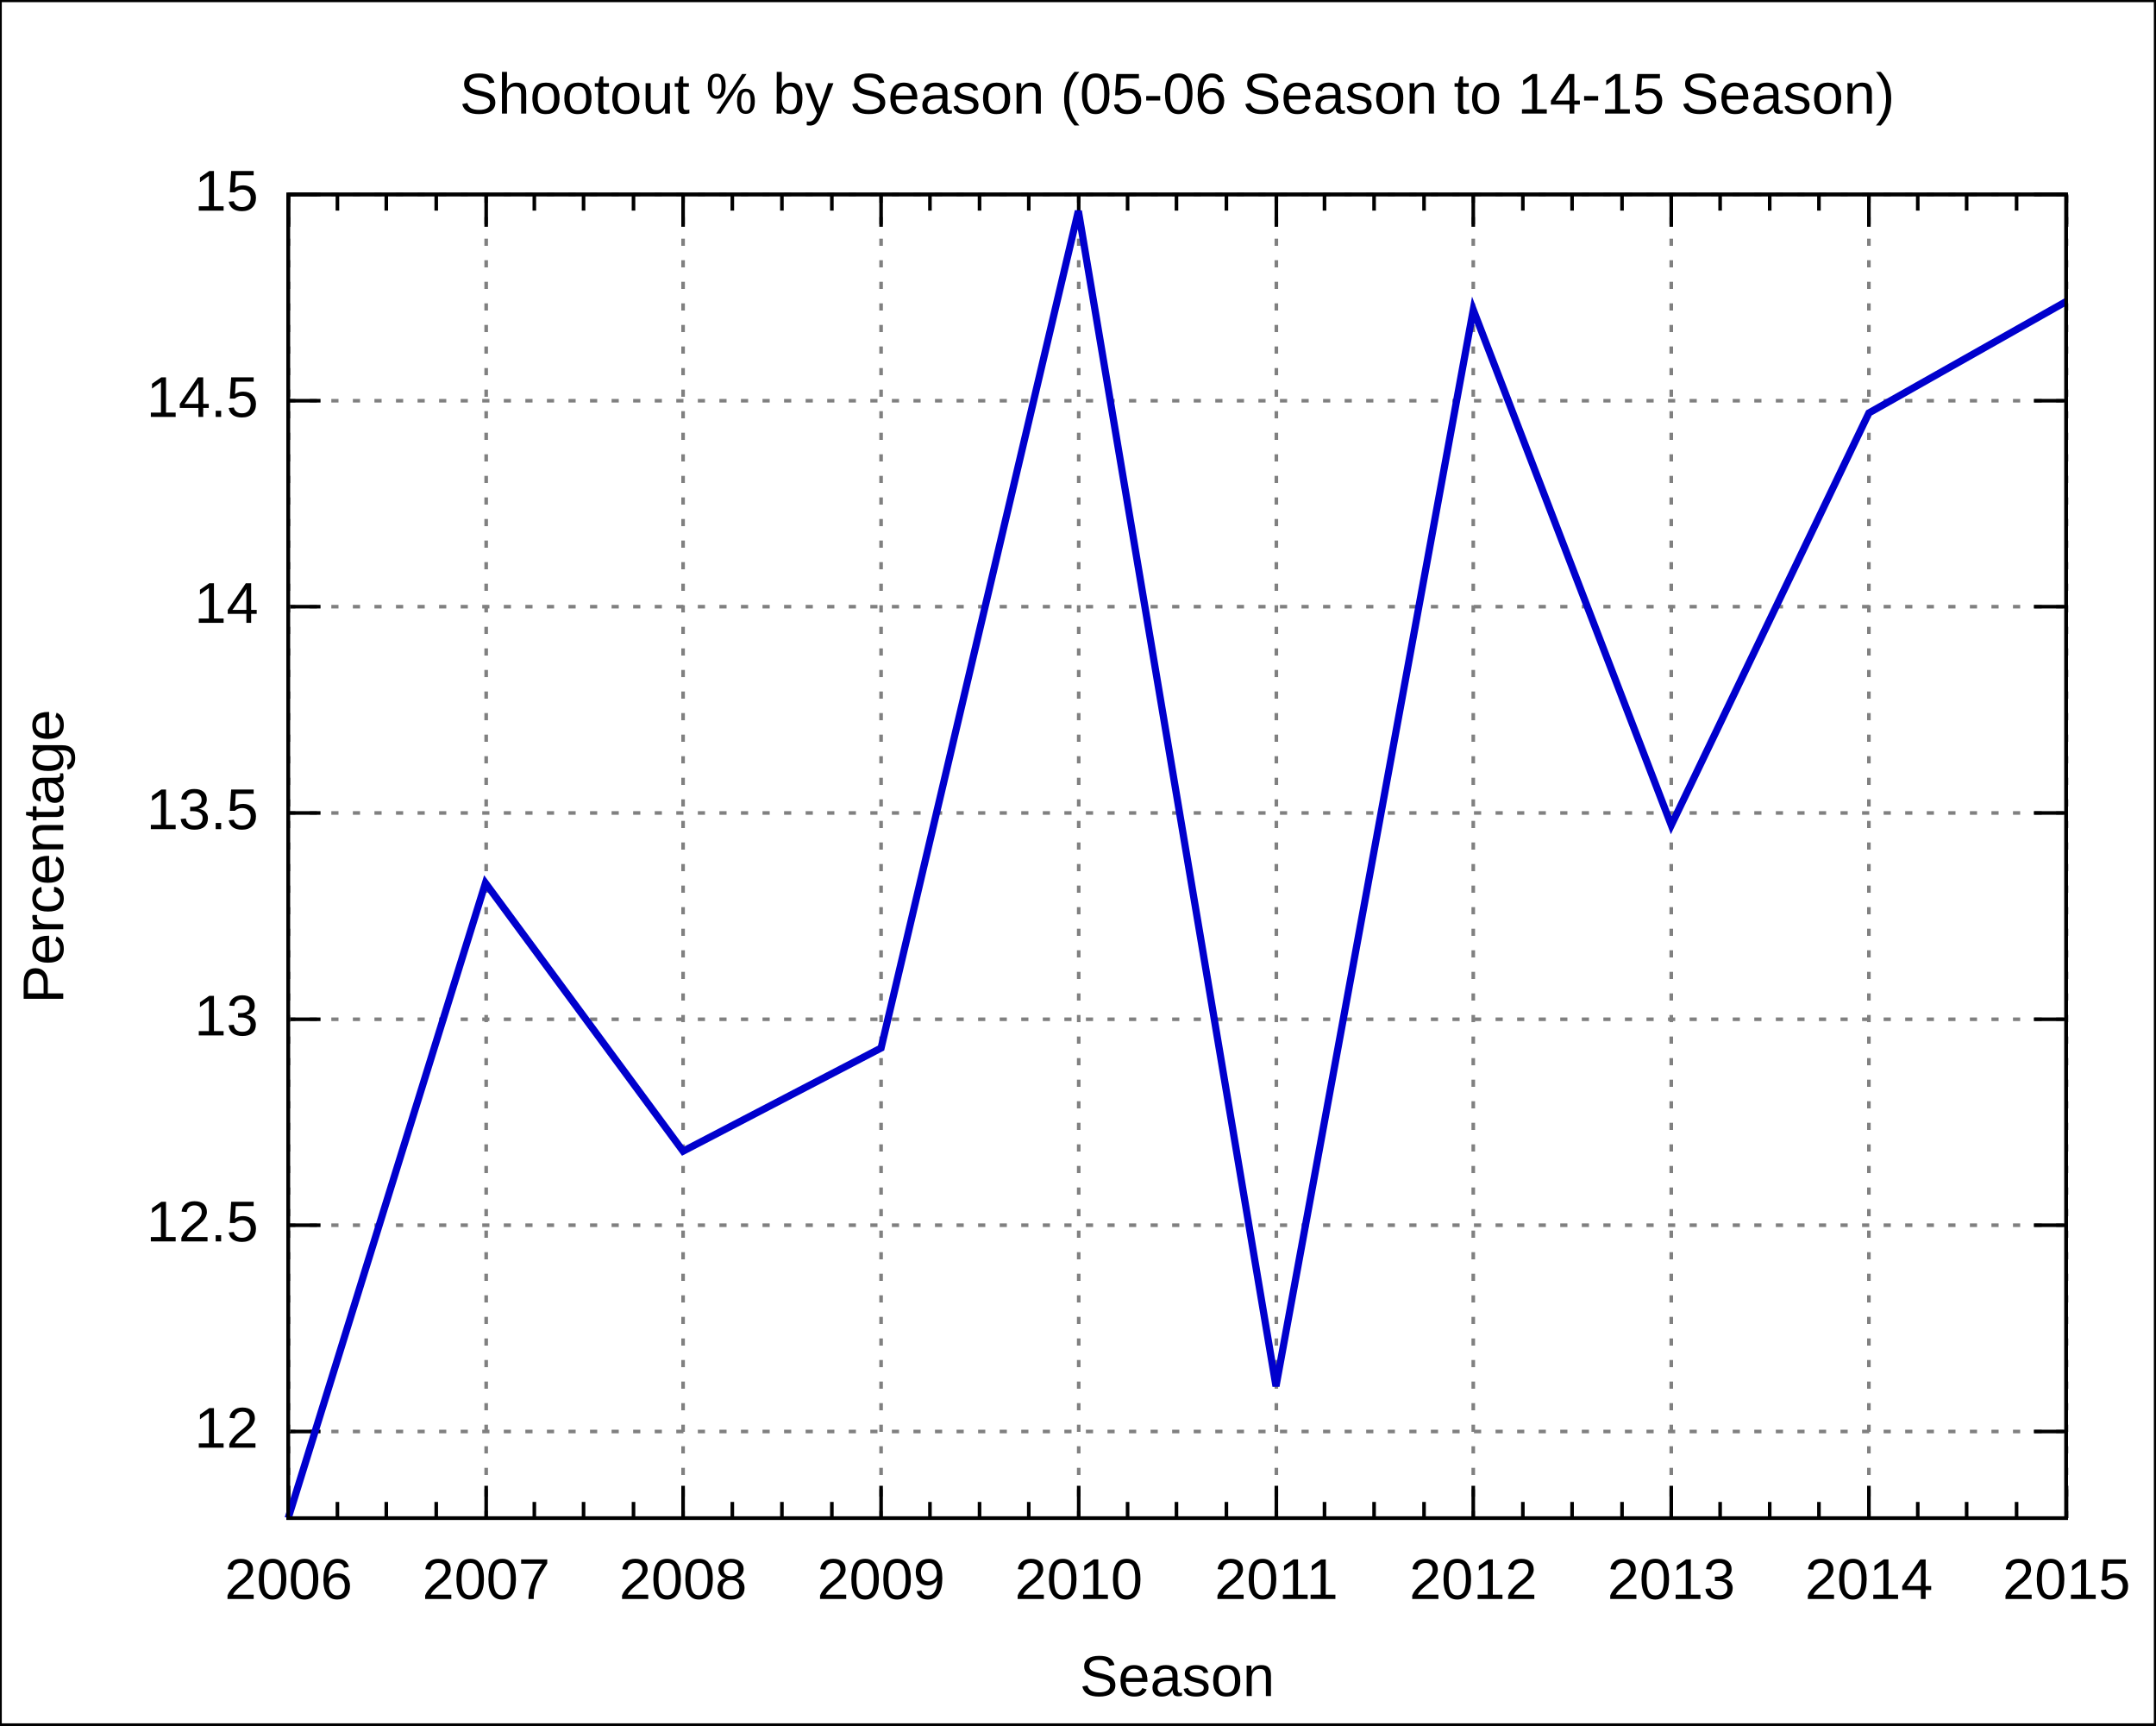
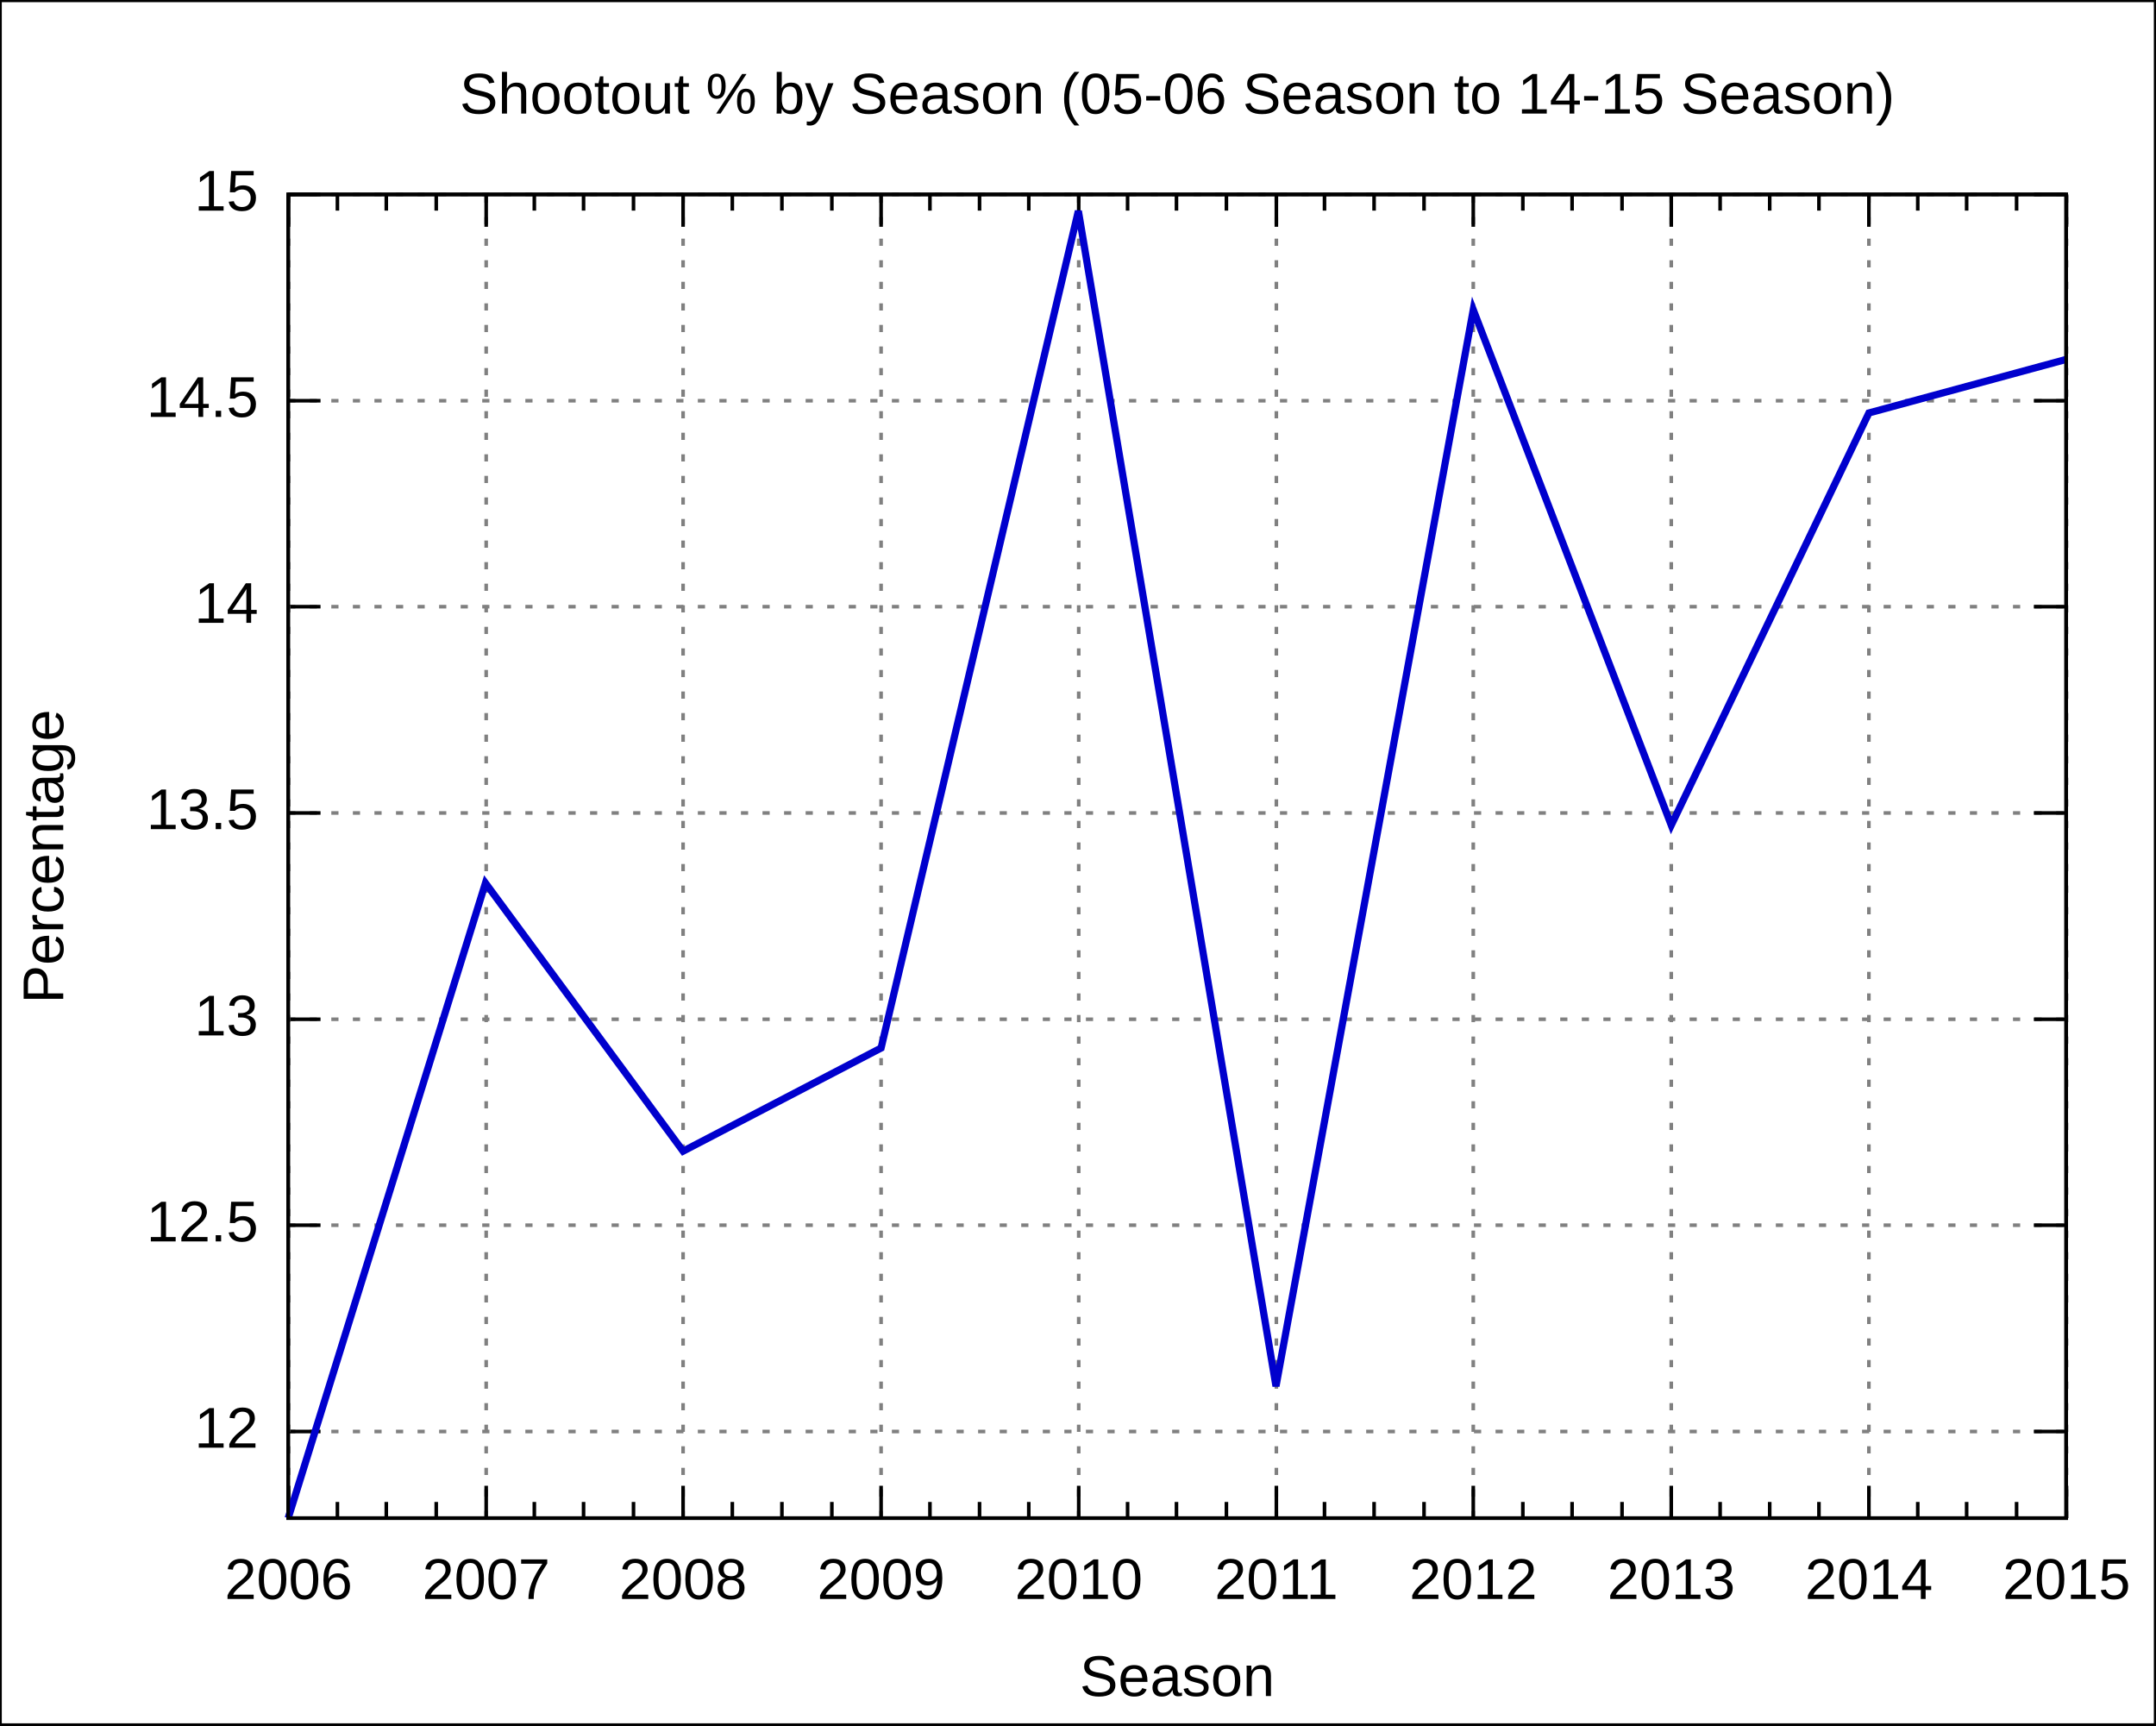
<svg xmlns="http://www.w3.org/2000/svg" xmlns:xlink="http://www.w3.org/1999/xlink" width="600" height="480" viewBox="0 0 600 480">
  <g id="gnuplot_canvas">
    <rect x="0" y="0" width="600" height="480" fill="none" />
    <defs>
      <circle id="gpDot" r="0.5" stroke-width="0.5" />
      <path id="gpPt0" stroke-width="0.222" stroke="currentColor" d="M-1,0 h2 M0,-1 v2" />
      <path id="gpPt1" stroke-width="0.222" stroke="currentColor" d="M-1,-1 L1,1 M1,-1 L-1,1" />
      <path id="gpPt2" stroke-width="0.222" stroke="currentColor" d="M-1,0 L1,0 M0,-1 L0,1 M-1,-1 L1,1 M-1,1 L1,-1" />
      <rect id="gpPt3" stroke-width="0.222" stroke="currentColor" x="-1" y="-1" width="2" height="2" />
      <rect id="gpPt4" stroke-width="0.222" stroke="currentColor" fill="currentColor" x="-1" y="-1" width="2" height="2" />
      <circle id="gpPt5" stroke-width="0.222" stroke="currentColor" cx="0" cy="0" r="1" />
      <use xlink:href="#gpPt5" id="gpPt6" fill="currentColor" stroke="none" />
      <path id="gpPt7" stroke-width="0.222" stroke="currentColor" d="M0,-1.33 L-1.33,0.67 L1.33,0.67 z" />
      <use xlink:href="#gpPt7" id="gpPt8" fill="currentColor" stroke="none" />
      <use xlink:href="#gpPt7" id="gpPt9" stroke="currentColor" transform="rotate(180)" />
      <use xlink:href="#gpPt9" id="gpPt10" fill="currentColor" stroke="none" />
      <use xlink:href="#gpPt3" id="gpPt11" stroke="currentColor" transform="rotate(45)" />
      <use xlink:href="#gpPt11" id="gpPt12" fill="currentColor" stroke="none" />
    </defs>
    <g style="fill:none; color:white; stroke:currentColor; stroke-width:1.00; stroke-linecap:butt; stroke-linejoin:miter">
</g>
    <g style="fill:none; color:black; stroke:currentColor; stroke-width:1.00; stroke-linecap:butt; stroke-linejoin:miter">
      <g style="stroke:none; shape-rendering:crispEdges">
        <polygon fill="rgb(255, 255, 255)" points="0.0,480.0 599.9,480.0 599.9,0.1 0.0,0.1 " />
      </g>
      <path stroke="black" d="M0.0,480.0 L0.0,0.1 L599.9,0.1 L599.9,480.0 L0.0,480.0  " />
    </g>
    <g style="fill:none; color:gray; stroke:currentColor; stroke-width:1.00; stroke-linecap:butt; stroke-linejoin:miter">
      <path stroke="gray" stroke-dasharray=" 2,4" class="gridline" d="M80.2,398.3 L575.0,398.3  " />
    </g>
    <g style="fill:none; color:black; stroke:currentColor; stroke-width:1.00; stroke-linecap:butt; stroke-linejoin:miter">
      <path stroke="black" d="M80.2,398.3 L89.2,398.3 M575.0,398.3 L566.0,398.3  " />
      <g transform="translate(71.9,402.8)" style="stroke:none; fill:black; font-family:Arial; font-size:12.00pt; text-anchor:end">
        <text> 12</text>
      </g>
    </g>
    <g style="fill:none; color:gray; stroke:currentColor; stroke-width:1.00; stroke-linecap:butt; stroke-linejoin:miter">
      <path stroke="gray" stroke-dasharray=" 2,4" class="gridline" d="M80.2,340.9 L575.0,340.9  " />
    </g>
    <g style="fill:none; color:black; stroke:currentColor; stroke-width:1.00; stroke-linecap:butt; stroke-linejoin:miter">
      <path stroke="black" d="M80.2,340.9 L89.2,340.9 M575.0,340.9 L566.0,340.9  " />
      <g transform="translate(71.9,345.4)" style="stroke:none; fill:black; font-family:Arial; font-size:12.00pt; text-anchor:end">
        <text> 12.5</text>
      </g>
    </g>
    <g style="fill:none; color:gray; stroke:currentColor; stroke-width:1.00; stroke-linecap:butt; stroke-linejoin:miter">
      <path stroke="gray" stroke-dasharray=" 2,4" class="gridline" d="M80.2,283.6 L575.0,283.6  " />
    </g>
    <g style="fill:none; color:black; stroke:currentColor; stroke-width:1.00; stroke-linecap:butt; stroke-linejoin:miter">
      <path stroke="black" d="M80.2,283.6 L89.2,283.6 M575.0,283.6 L566.0,283.6  " />
      <g transform="translate(71.9,288.1)" style="stroke:none; fill:black; font-family:Arial; font-size:12.00pt; text-anchor:end">
        <text> 13</text>
      </g>
    </g>
    <g style="fill:none; color:gray; stroke:currentColor; stroke-width:1.00; stroke-linecap:butt; stroke-linejoin:miter">
      <path stroke="gray" stroke-dasharray=" 2,4" class="gridline" d="M80.2,226.2 L575.0,226.2  " />
    </g>
    <g style="fill:none; color:black; stroke:currentColor; stroke-width:1.00; stroke-linecap:butt; stroke-linejoin:miter">
      <path stroke="black" d="M80.2,226.2 L89.2,226.2 M575.0,226.2 L566.0,226.2  " />
      <g transform="translate(71.9,230.7)" style="stroke:none; fill:black; font-family:Arial; font-size:12.00pt; text-anchor:end">
        <text> 13.5</text>
      </g>
    </g>
    <g style="fill:none; color:gray; stroke:currentColor; stroke-width:1.00; stroke-linecap:butt; stroke-linejoin:miter">
      <path stroke="gray" stroke-dasharray=" 2,4" class="gridline" d="M80.2,168.8 L575.0,168.8  " />
    </g>
    <g style="fill:none; color:black; stroke:currentColor; stroke-width:1.00; stroke-linecap:butt; stroke-linejoin:miter">
      <path stroke="black" d="M80.2,168.8 L89.2,168.8 M575.0,168.8 L566.0,168.8  " />
      <g transform="translate(71.9,173.3)" style="stroke:none; fill:black; font-family:Arial; font-size:12.00pt; text-anchor:end">
        <text> 14</text>
      </g>
    </g>
    <g style="fill:none; color:gray; stroke:currentColor; stroke-width:1.00; stroke-linecap:butt; stroke-linejoin:miter">
      <path stroke="gray" stroke-dasharray=" 2,4" class="gridline" d="M80.2,111.5 L575.0,111.5  " />
    </g>
    <g style="fill:none; color:black; stroke:currentColor; stroke-width:1.00; stroke-linecap:butt; stroke-linejoin:miter">
      <path stroke="black" d="M80.2,111.5 L89.2,111.5 M575.0,111.5 L566.0,111.5  " />
      <g transform="translate(71.9,116.0)" style="stroke:none; fill:black; font-family:Arial; font-size:12.00pt; text-anchor:end">
        <text> 14.5</text>
      </g>
    </g>
    <g style="fill:none; color:gray; stroke:currentColor; stroke-width:1.00; stroke-linecap:butt; stroke-linejoin:miter">
      <path stroke="gray" stroke-dasharray=" 2,4" class="gridline" d="M80.2,54.1 L575.0,54.1  " />
    </g>
    <g style="fill:none; color:black; stroke:currentColor; stroke-width:1.00; stroke-linecap:butt; stroke-linejoin:miter">
      <path stroke="black" d="M80.2,54.1 L89.2,54.1 M575.0,54.1 L566.0,54.1  " />
      <g transform="translate(71.9,58.6)" style="stroke:none; fill:black; font-family:Arial; font-size:12.00pt; text-anchor:end">
        <text> 15</text>
      </g>
    </g>
    <g style="fill:none; color:gray; stroke:currentColor; stroke-width:1.00; stroke-linecap:butt; stroke-linejoin:miter">
      <path stroke="gray" stroke-dasharray=" 2,4" class="gridline" d="M80.3,422.4 L80.3,54.1  " />
    </g>
    <g style="fill:none; color:black; stroke:currentColor; stroke-width:1.00; stroke-linecap:butt; stroke-linejoin:miter">
      <path stroke="black" d="M80.3,422.4 L80.3,413.4 M80.3,54.1 L80.3,63.1  " />
      <g transform="translate(80.3,444.9)" style="stroke:none; fill:black; font-family:Arial; font-size:12.00pt; text-anchor:middle">
        <text>2006</text>
      </g>
      <path stroke="black" d="M93.9,422.4 L93.9,417.9 M93.9,54.1 L93.9,58.6 M107.5,422.4 L107.5,417.9 M107.5,54.1 L107.5,58.6    M121.4,422.4 L121.4,417.9 M121.4,54.1 L121.4,58.6  " />
    </g>
    <g style="fill:none; color:gray; stroke:currentColor; stroke-width:1.00; stroke-linecap:butt; stroke-linejoin:miter">
      <path stroke="gray" stroke-dasharray=" 2,4" class="gridline" d="M135.3,422.4 L135.3,54.1  " />
    </g>
    <g style="fill:none; color:black; stroke:currentColor; stroke-width:1.00; stroke-linecap:butt; stroke-linejoin:miter">
      <path stroke="black" d="M135.3,422.4 L135.3,413.4 M135.3,54.1 L135.3,63.1  " />
      <g transform="translate(135.3,444.9)" style="stroke:none; fill:black; font-family:Arial; font-size:12.00pt; text-anchor:middle">
        <text>2007</text>
      </g>
      <path stroke="black" d="M148.7,422.4 L148.7,417.9 M148.7,54.1 L148.7,58.6 M162.4,422.4 L162.4,417.9 M162.4,54.1 L162.4,58.6    M176.3,422.4 L176.3,417.9 M176.3,54.1 L176.3,58.6  " />
    </g>
    <g style="fill:none; color:gray; stroke:currentColor; stroke-width:1.00; stroke-linecap:butt; stroke-linejoin:miter">
      <path stroke="gray" stroke-dasharray=" 2,4" class="gridline" d="M190.1,422.4 L190.1,54.1  " />
    </g>
    <g style="fill:none; color:black; stroke:currentColor; stroke-width:1.00; stroke-linecap:butt; stroke-linejoin:miter">
      <path stroke="black" d="M190.1,422.4 L190.1,413.4 M190.1,54.1 L190.1,63.1  " />
      <g transform="translate(190.1,444.9)" style="stroke:none; fill:black; font-family:Arial; font-size:12.00pt; text-anchor:middle">
        <text>2008</text>
      </g>
      <path stroke="black" d="M203.8,422.4 L203.8,417.9 M203.8,54.1 L203.8,58.6 M217.6,422.4 L217.6,417.9 M217.6,54.1 L217.6,58.6    M231.5,422.4 L231.5,417.9 M231.5,54.1 L231.5,58.6  " />
    </g>
    <g style="fill:none; color:gray; stroke:currentColor; stroke-width:1.00; stroke-linecap:butt; stroke-linejoin:miter">
      <path stroke="gray" stroke-dasharray=" 2,4" class="gridline" d="M245.2,422.4 L245.2,54.1  " />
    </g>
    <g style="fill:none; color:black; stroke:currentColor; stroke-width:1.00; stroke-linecap:butt; stroke-linejoin:miter">
      <path stroke="black" d="M245.2,422.4 L245.2,413.4 M245.2,54.1 L245.2,63.1  " />
      <g transform="translate(245.2,444.9)" style="stroke:none; fill:black; font-family:Arial; font-size:12.00pt; text-anchor:middle">
        <text>2009</text>
      </g>
      <path stroke="black" d="M258.8,422.4 L258.8,417.9 M258.8,54.1 L258.8,58.6 M272.6,422.4 L272.6,417.9 M272.6,54.1 L272.6,58.6    M286.3,422.4 L286.3,417.9 M286.3,54.1 L286.3,58.6  " />
    </g>
    <g style="fill:none; color:gray; stroke:currentColor; stroke-width:1.00; stroke-linecap:butt; stroke-linejoin:miter">
      <path stroke="gray" stroke-dasharray=" 2,4" class="gridline" d="M300.2,422.4 L300.2,54.1  " />
    </g>
    <g style="fill:none; color:black; stroke:currentColor; stroke-width:1.00; stroke-linecap:butt; stroke-linejoin:miter">
      <path stroke="black" d="M300.2,422.4 L300.2,413.4 M300.2,54.1 L300.2,63.1  " />
      <g transform="translate(300.2,444.9)" style="stroke:none; fill:black; font-family:Arial; font-size:12.00pt; text-anchor:middle">
        <text>2010</text>
      </g>
      <path stroke="black" d="M313.8,422.4 L313.8,417.9 M313.8,54.1 L313.8,58.6 M327.4,422.4 L327.4,417.9 M327.4,54.1 L327.4,58.6    M341.3,422.4 L341.3,417.9 M341.3,54.1 L341.3,58.6  " />
    </g>
    <g style="fill:none; color:gray; stroke:currentColor; stroke-width:1.00; stroke-linecap:butt; stroke-linejoin:miter">
      <path stroke="gray" stroke-dasharray=" 2,4" class="gridline" d="M355.2,422.4 L355.2,54.1  " />
    </g>
    <g style="fill:none; color:black; stroke:currentColor; stroke-width:1.00; stroke-linecap:butt; stroke-linejoin:miter">
      <path stroke="black" d="M355.2,422.4 L355.2,413.4 M355.2,54.1 L355.2,63.1  " />
      <g transform="translate(355.2,444.9)" style="stroke:none; fill:black; font-family:Arial; font-size:12.00pt; text-anchor:middle">
        <text>2011</text>
      </g>
      <path stroke="black" d="M368.6,422.4 L368.6,417.9 M368.6,54.1 L368.6,58.6 M382.4,422.4 L382.4,417.9 M382.4,54.1 L382.4,58.6    M396.3,422.4 L396.3,417.9 M396.3,54.1 L396.3,58.6  " />
    </g>
    <g style="fill:none; color:gray; stroke:currentColor; stroke-width:1.00; stroke-linecap:butt; stroke-linejoin:miter">
      <path stroke="gray" stroke-dasharray=" 2,4" class="gridline" d="M410.0,422.4 L410.0,54.1  " />
    </g>
    <g style="fill:none; color:black; stroke:currentColor; stroke-width:1.00; stroke-linecap:butt; stroke-linejoin:miter">
      <path stroke="black" d="M410.0,422.4 L410.0,413.4 M410.0,54.1 L410.0,63.1  " />
      <g transform="translate(410.0,444.9)" style="stroke:none; fill:black; font-family:Arial; font-size:12.00pt; text-anchor:middle">
        <text>2012</text>
      </g>
      <path stroke="black" d="M423.8,422.4 L423.8,417.9 M423.8,54.1 L423.8,58.6 M437.5,422.4 L437.5,417.9 M437.5,54.1 L437.5,58.6    M451.4,422.4 L451.4,417.9 M451.4,54.1 L451.4,58.6  " />
    </g>
    <g style="fill:none; color:gray; stroke:currentColor; stroke-width:1.00; stroke-linecap:butt; stroke-linejoin:miter">
      <path stroke="gray" stroke-dasharray=" 2,4" class="gridline" d="M465.1,422.4 L465.1,54.1  " />
    </g>
    <g style="fill:none; color:black; stroke:currentColor; stroke-width:1.00; stroke-linecap:butt; stroke-linejoin:miter">
      <path stroke="black" d="M465.1,422.4 L465.1,413.4 M465.1,54.1 L465.1,63.1  " />
      <g transform="translate(465.1,444.9)" style="stroke:none; fill:black; font-family:Arial; font-size:12.00pt; text-anchor:middle">
        <text>2013</text>
      </g>
      <path stroke="black" d="M478.7,422.4 L478.7,417.9 M478.7,54.1 L478.7,58.6 M492.5,422.4 L492.5,417.9 M492.5,54.1 L492.5,58.6    M506.2,422.4 L506.2,417.9 M506.2,54.1 L506.2,58.6  " />
    </g>
    <g style="fill:none; color:gray; stroke:currentColor; stroke-width:1.00; stroke-linecap:butt; stroke-linejoin:miter">
      <path stroke="gray" stroke-dasharray=" 2,4" class="gridline" d="M520.1,422.4 L520.1,63.1 L520.1,54.1  " />
    </g>
    <g style="fill:none; color:black; stroke:currentColor; stroke-width:1.00; stroke-linecap:butt; stroke-linejoin:miter">
      <path stroke="black" d="M520.1,422.4 L520.1,413.4 M520.1,54.1 L520.1,63.1  " />
      <g transform="translate(520.1,444.9)" style="stroke:none; fill:black; font-family:Arial; font-size:12.00pt; text-anchor:middle">
        <text>2014</text>
      </g>
      <path stroke="black" d="M533.7,422.4 L533.7,417.9 M533.7,54.1 L533.7,58.6 M547.3,422.4 L547.3,417.9 M547.3,54.1 L547.3,58.6    M561.2,422.4 L561.2,417.9 M561.2,54.1 L561.2,58.6  " />
    </g>
    <g style="fill:none; color:gray; stroke:currentColor; stroke-width:1.00; stroke-linecap:butt; stroke-linejoin:miter">
      <path stroke="gray" stroke-dasharray=" 2,4" class="gridline" d="M575.1,422.4 L575.1,54.1  " />
    </g>
    <g style="fill:none; color:black; stroke:currentColor; stroke-width:1.00; stroke-linecap:butt; stroke-linejoin:miter">
      <path stroke="black" d="M575.1,422.4 L575.1,413.4 M575.1,54.1 L575.1,63.1  " />
      <g transform="translate(575.1,444.9)" style="stroke:none; fill:black; font-family:Arial; font-size:12.00pt; text-anchor:middle">
        <text>2015</text>
      </g>
      <path stroke="black" d="M80.2,54.1 L80.2,422.4 L575.0,422.4 L575.0,54.1 L80.2,54.1 Z  " />
      <g transform="translate(17.6,238.3) rotate(270)" style="stroke:none; fill:black; font-family:Arial; font-size:12.00pt; text-anchor:middle">
        <text>Percentage</text>
      </g>
      <g transform="translate(327.6,471.9)" style="stroke:none; fill:black; font-family:Arial; font-size:12.00pt; text-anchor:middle">
        <text>Season</text>
      </g>
      <g transform="translate(327.6,31.6)" style="stroke:none; fill:black; font-family:Arial; font-size:12.00pt; text-anchor:middle">
        <text>Shootout % by Season (05-06 Season to 14-15 Season)</text>
      </g>
    </g>
    <g id="gnuplot_plot_1">
      <g style="fill:none; color:white; stroke:black; stroke-width:2.00; stroke-linecap:butt; stroke-linejoin:miter">
</g>
      <g style="fill:none; color:red; stroke:currentColor; stroke-width:2.00; stroke-linecap:butt; stroke-linejoin:miter">
-         <path stroke="rgb(  0,   0, 205)" d="M575.0,83.9 L520.1,114.9 L465.1,229.6 L410.0,86.2 L355.1,385.7 L300.1,58.7 L245.2,291.6 L190.1,320.3    L135.1,245.7 L80.2,422.4  " />
+         <path stroke="rgb(  0,   0, 205)" d="M575.0,100.0 L520.1,114.9 L465.1,229.6 L410.0,86.2 L355.1,385.7 L300.1,58.7 L245.2,291.6 L190.1,320.3    L135.1,245.7 L80.2,422.4  " />
      </g>
    </g>
    <g style="fill:none; color:white; stroke:rgb(  0,   0, 205); stroke-width:1.00; stroke-linecap:butt; stroke-linejoin:miter">
</g>
    <g style="fill:none; color:black; stroke:currentColor; stroke-width:1.00; stroke-linecap:butt; stroke-linejoin:miter">
      <path stroke="black" d="M80.2,54.1 L80.2,422.4 L575.0,422.4 L575.0,54.1 L80.2,54.1 Z  " />
    </g>
  </g>
</svg>
